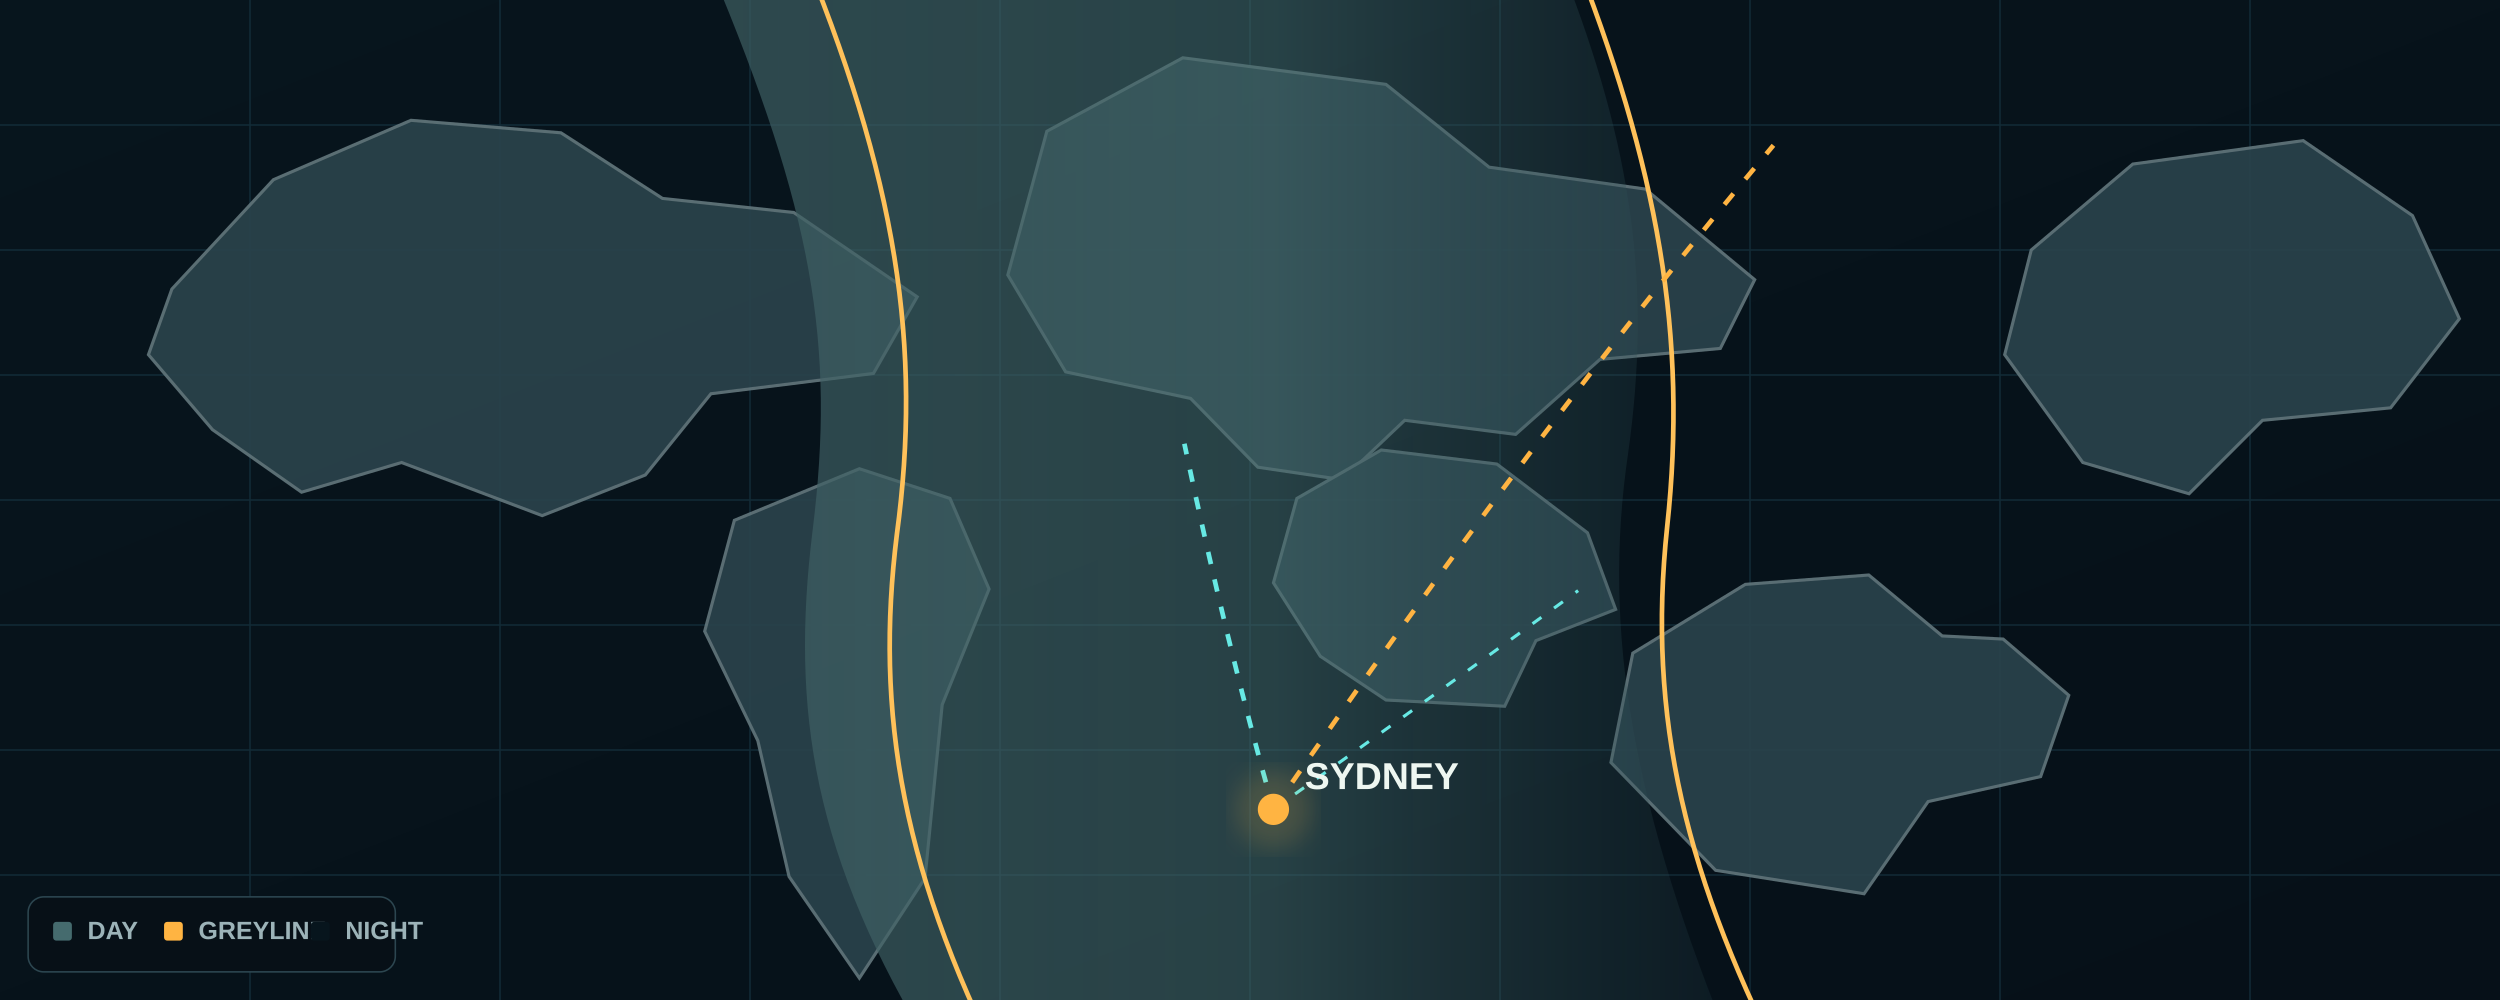
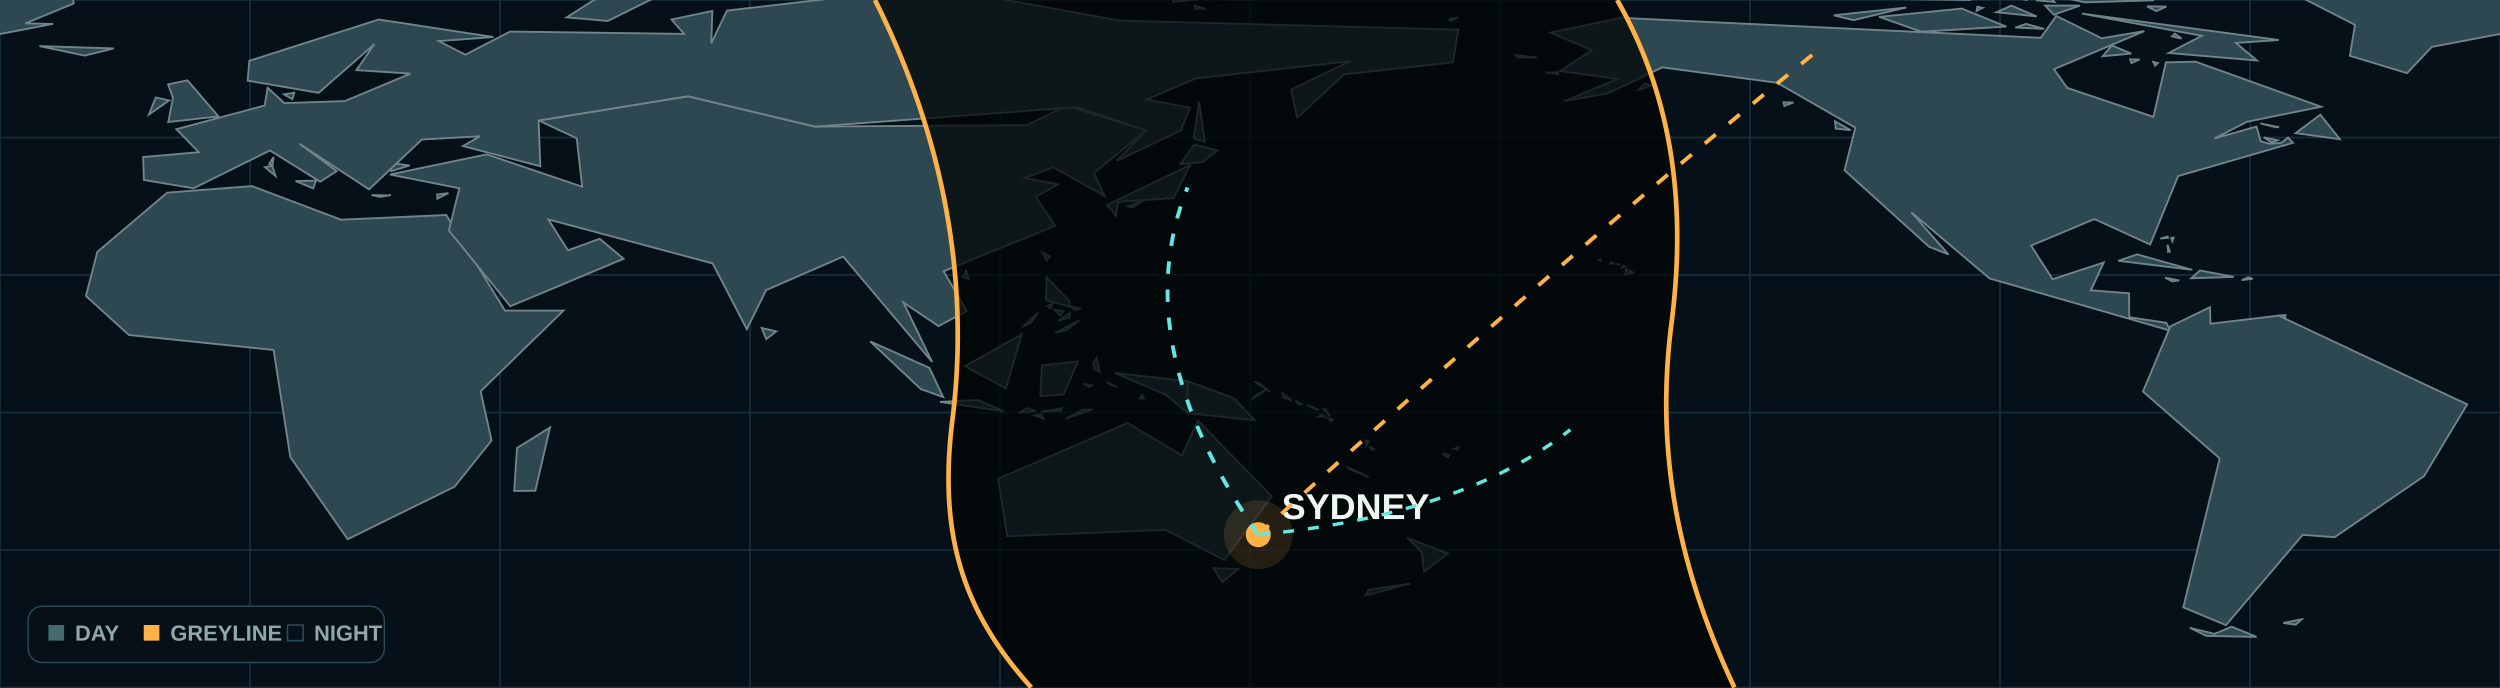
- <svg xmlns="http://www.w3.org/2000/svg" width="1600" height="640" viewBox="0 0 1600 640">
-   <defs>
-     <linearGradient id="ocean" x2="1" y2="1">
-       <stop stop-color="#07151d" />
-       <stop offset="1" stop-color="#061018" />
-     </linearGradient>
-     <linearGradient id="day" x2="1">
-       <stop stop-color="#3d5d61" stop-opacity=".72" />
-       <stop offset=".55" stop-color="#456c6d" stop-opacity=".52" />
-       <stop offset="1" stop-color="#28464e" stop-opacity=".18" />
-     </linearGradient>
-     <filter id="glow">
-       <feGaussianBlur stdDeviation="8" />
-     </filter>
-   </defs>
-   <rect width="1600" height="640" fill="url(#ocean)" />
-   <g stroke="#183744" stroke-width="1" opacity=".65">
-     <path d="M0 80h1600M0 160h1600M0 240h1600M0 320h1600M0 400h1600M0 480h1600M0 560h1600" />
-     <path d="M160 0v640M320 0v640M480 0v640M640 0v640M800 0v640M960 0v640M1120 0v640M1280 0v640M1440 0v640" />
-   </g>
-   <g fill="#29424b" stroke="#61757b" stroke-width="2" opacity=".92">
-     <path d="M110 185l65-70 88-38 96 8 65 42 84 9 79 54-28 49-104 13-42 52-66 26-90-34-64 19-57-40-41-48z" />
-     <path d="M470 333l80-33 58 19 25 58-30 74-11 111-42 64-45-65-20-87-34-70z" />
-     <path d="M670 84l87-47 130 17 66 53 100 14 70 58-22 44-77 7-54 48-71-9-40 38-54-8-43-44-80-17-37-62z" />
-     <path d="M830 319l54-31 74 9 58 44 18 49-51 20-20 42-76-4-42-28-30-47z" />
-     <path d="M1045 418l72-44 79-6 47 39 39 2 42 36-18 52-72 16-41 59-95-15-67-69z" />
-     <path d="M1300 160l65-55 109-15 70 48 30 66-44 57-82 8-47 47-68-20-50-69z" />
-   </g>
-   <path d="M455 -20 C520 135 535 220 520 340 C506 455 520 548 598 675 L1110 675 C1045 518 1025 405 1042 290 C1057 183 1045 95 1000 -20Z" fill="url(#day)" />
-   <path d="M510 -40 C575 115 590 223 574 342 C560 455 576 560 650 700" fill="none" stroke="#ffc15a" stroke-width="3" />
-   <path d="M1005 -35 C1062 108 1080 216 1067 337 C1054 459 1078 562 1147 694" fill="none" stroke="#ffc15a" stroke-width="3" />
-   <path d="M815 518 Q785 412 758 284" fill="none" stroke="#67e9e4" stroke-width="3" stroke-dasharray="8 10" />
-   <path d="M815 518 Q985 272 1135 93" fill="none" stroke="#ffb442" stroke-width="3" stroke-dasharray="9 12" />
-   <path d="M815 518 Q925 440 1010 378" fill="none" stroke="#67e9e4" stroke-width="2" stroke-dasharray="7 10" />
-   <circle cx="815" cy="518" r="25" fill="#ffb442" opacity=".16" filter="url(#glow)" />
-   <circle cx="815" cy="518" r="10" fill="#ffb442" />
-   <text x="835" y="505" fill="#eef7f1" font-family="Arial" font-size="24" font-weight="900">SYDNEY</text>
-   <g transform="translate(18,574)" font-family="Arial" font-size="16" font-weight="700">
-     <rect width="235" height="48" rx="10" fill="#071017" stroke="#2c4650" />
-     <rect x="16" y="16" width="12" height="12" rx="2" fill="#456b6e" />
-     <text x="38" y="27" fill="#9cb3b8">DAY</text>
-     <rect x="87" y="16" width="12" height="12" rx="2" fill="#ffb442" />
-     <text x="109" y="27" fill="#9cb3b8">GREYLINE</text>
-     <rect x="181" y="16" width="12" height="12" rx="2" fill="#07151d" />
-     <text x="203" y="27" fill="#9cb3b8">NIGHT</text>
+ <svg xmlns="http://www.w3.org/2000/svg" viewBox="0 0 1600 440">
+   <rect width="1600" height="440" fill="#061018" />
+   <path d="M0 0V440" stroke="#16333d" stroke-width="1" />
+   <path d="M160 0V440" stroke="#16333d" stroke-width="1" />
+   <path d="M320 0V440" stroke="#16333d" stroke-width="1" />
+   <path d="M480 0V440" stroke="#16333d" stroke-width="1" />
+   <path d="M640 0V440" stroke="#16333d" stroke-width="1" />
+   <path d="M800 0V440" stroke="#16333d" stroke-width="1" />
+   <path d="M960 0V440" stroke="#16333d" stroke-width="1" />
+   <path d="M1120 0V440" stroke="#16333d" stroke-width="1" />
+   <path d="M1280 0V440" stroke="#16333d" stroke-width="1" />
+   <path d="M1440 0V440" stroke="#16333d" stroke-width="1" />
+   <path d="M1600 0V440" stroke="#16333d" stroke-width="1" />
+   <path d="M0 0H1600" stroke="#16333d" stroke-width="1" />
+   <path d="M0 88H1600" stroke="#16333d" stroke-width="1" />
+   <path d="M0 176H1600" stroke="#16333d" stroke-width="1" />
+   <path d="M0 264H1600" stroke="#16333d" stroke-width="1" />
+   <path d="M0 352H1600" stroke="#16333d" stroke-width="1" />
+   <path d="M0 440H1600" stroke="#16333d" stroke-width="1" />
+   <path d="M82.5,214.4 L55.0,189.4 L62.3,161.2 L107.0,123.3 L161.2,119.1 L218.2,140.6 L285.6,137.6 L323.2,198.8 L360.6,198.8 L307.6,250.4 L314.6,281.9 L290.9,311.5 L222.5,345.1 L185.8,292.5 L175.1,224.0 L82.5,214.4 Z M352.0,273.6 L342.6,314.1 L329.1,314.2 L330.9,286.7 L352.0,273.6 Z" fill="#2d4850" stroke="#70858b" stroke-width="1.2" vector-effect="non-scaling-stroke" />
+   <path d="M399.1,165.6 L326.6,196.0 L287.3,147.5 L294.0,120.5 L249.6,111.7 L311.5,98.8 L372.6,119.5 L369.1,88.5 L344.7,77.1 L440.3,61.6 L521.6,81.0 L657.2,80.1 L682.5,67.7 L733.5,83.4 L700.1,110.8 L707.1,125.5 L674.0,107.0 L655.7,114.0 L677.1,118.0 L662.9,126.0 L675.3,144.5 L603.9,173.6 L618.7,199.0 L600.7,208.7 L578.2,193.6 L596.6,231.7 L539.6,164.2 L490.3,185.7 L478.0,210.7 L456.1,168.6 L350.9,140.4 L363.5,160.2 L383.8,152.8 L399.1,165.6 Z M279.9,127.1 L279.8,124.5 L287.0,123.6 L279.9,127.1 Z M262.2,105.9 L250.5,109.5 L249.4,104.3 L262.2,105.9 Z M652.2,264.1 L657.3,261.2 L662.8,263.1 L652.2,264.1 Z M625.6,256.0 L642.5,263.2 L601.6,257.2 L625.6,256.0 Z M603.6,254.1 L589.3,249.0 L556.9,218.5 L594.8,235.4 L603.6,254.1 Z M653.9,213.9 L643.8,248.6 L617.6,234.4 L653.9,213.9 Z M487.5,209.9 L496.8,212.1 L490.4,217.0 L487.5,209.9 Z M664.5,200.0 L660.0,206.4 L654.1,209.4 L664.5,200.0 Z M618.3,173.4 L619.9,178.5 L616.2,177.5 L618.3,173.4 Z M668.0,268.0 L662.1,265.8 L666.2,265.1 L668.0,268.0 Z M682.0,267.9 L693.1,262.2 L699.3,262.1 L682.0,267.9 Z M666.3,263.4 L672.6,262.5 L679.6,261.2 L678.9,262.9 L666.3,263.4 Z M732.1,255.2 L729.4,255.0 L731.1,252.8 L732.1,255.2 Z M760.2,264.4 L746.3,252.7 L713.4,238.7 L760.0,243.9 L760.2,264.4 Z M697.2,247.6 L693.3,245.7 L698.9,246.6 L697.2,247.6 Z M711.1,246.5 L708.3,244.5 L714.8,247.8 L711.1,246.5 Z M690.0,231.3 L680.7,252.5 L665.8,253.5 L666.8,233.9 L690.0,231.3 Z M701.9,228.9 L703.9,238.2 L700.9,236.6 L699.6,232.5 L701.9,228.9 Z M690.7,205.0 L682.7,211.1 L675.2,213.1 L690.7,205.0 Z M684.4,203.4 L677.2,205.2 L684.8,200.4 L684.4,203.4 Z M678.4,202.0 L675.0,198.3 L680.5,199.3 L678.4,202.0 Z M691.1,197.5 L688.3,198.6 L685.6,196.2 L691.1,197.5 Z M670.4,195.8 L673.5,194.6 L672.3,197.4 L670.4,195.8 Z M669.8,177.6 L684.2,192.4 L684.8,196.3 L669.5,192.2 L669.8,177.6 Z M667.1,161.7 L671.9,164.1 L670.0,166.7 L667.1,161.7 Z M731.7,128.4 L724.5,132.9 L721.6,132.0 L731.7,128.4 Z M751.0,126.8 L715.5,129.2 L714.2,138.2 L708.5,131.1 L761.6,105.7 L751.0,126.8 Z M714.6,103.0 L714.6,103.0 L714.6,103.0 L714.6,103.0 Z M755.4,105.1 L764.3,92.6 L779.2,96.2 L769.7,103.7 L755.4,105.1 Z" fill="#2d4850" stroke="#70858b" stroke-width="1.2" vector-effect="non-scaling-stroke" />
+   <path d="M92.1,115.2 L91.6,100.5 L127.2,97.4 L112.9,82.7 L169.4,67.5 L171.3,56.2 L182.0,66.0 L220.7,64.7 L262.7,47.1 L228.1,44.9 L239.6,28.3 L203.9,59.4 L158.5,51.6 L159.6,38.9 L242.4,12.5 L315.8,23.7 L280.8,26.3 L297.8,35.0 L326.5,20.2 L437.8,21.7 L429.8,12.5 L455.9,7.0 L455.2,27.7 L465.2,6.8 L597.1,-8.5 L716.8,13.2 L933.3,19.0 L929.9,39.9 L860.2,47.6 L830.2,75.4 L826.3,57.3 L864.3,39.1 L765.3,50.2 L733.9,63.7 L761.5,68.9 L755.8,83.5 L714.6,103.0 L733.5,83.4 L689.2,68.6 L521.6,81.0 L440.3,61.6 L344.7,77.1 L345.8,106.4 L296.3,93.5 L307.2,87.2 L270.0,89.3 L236.2,121.2 L191.7,92.0 L215.5,109.5 L204.9,116.3 L172.8,96.3 L123.8,120.5 L92.1,115.2 Z M176.3,112.6 L169.6,107.0 L174.3,106.2 L176.3,112.6 Z M172.3,105.0 L175.1,100.5 L174.4,105.7 L172.3,105.0 Z M95.3,73.3 L99.7,62.4 L108.2,64.3 L95.3,73.3 Z M110.7,62.7 L107.6,54.0 L120.0,51.4 L139.8,74.5 L107.7,78.1 L110.7,62.7 Z M188.3,59.4 L187.1,63.5 L181.8,60.4 L188.3,59.4 Z M54.2,35.6 L25.2,29.5 L72.8,31.0 L54.2,35.6 Z M200.4,120.6 L189.2,115.9 L202.3,115.6 L200.4,120.6 Z M225.8,-10.2 L243.2,-9.0 L225.4,-8.4 L225.8,-10.2 Z M229.1,-12.4 L204.1,-5.6 L179.8,-14.6 L229.1,-12.4 Z M210.5,-16.7 L235.2,-17.8 L255.1,-15.9 L235.7,-13.8 L210.5,-16.7 Z M237.8,124.8 L247.8,125.1 L250.2,124.8 L243.2,126.0 L237.8,124.8 Z M767.4,64.9 L771.1,90.7 L764.0,88.6 L767.4,64.9 Z M933.3,11.0 L928.5,13.3 L927.7,12.3 L933.3,11.0 Z M764.8,5.6 L764.7,3.6 L771.6,5.6 L764.8,5.6 Z M427.6,-5.7 L389.0,13.4 L362.7,11.1 L380.6,-0.3 L427.6,-5.7 Z M792.1,-1.1 L803.3,-0.3 L782.8,-0.5 L792.1,-1.1 Z M750.9,1.2 L750.4,-3.6 L778.2,-1.8 L750.9,1.2 Z M583.4,-13.3 L601.7,-11.7 L575.3,-9.2 L583.4,-13.3 Z M577.5,-12.2 L538.6,-16.8 L578.6,-15.0 L577.5,-12.2 Z M355.7,-18.6 L344.8,-15.7 L332.7,-17.6 L355.7,-18.6 Z" fill="#2d4850" stroke="#70858b" stroke-width="1.2" vector-effect="non-scaling-stroke" />
+   <path d="M40.7,-24.3 L-8.4,-22.6 L79.1,-19.8 L44.2,-16.3 L47.2,2.2 L16.2,15.0 L34.0,15.3 L-43.6,30.0 L-59.5,46.8 L-96.1,35.7 L-92.8,15.9 L-127.0,-1.6 L-192.4,-9.6 L-134.6,-22.1 L40.7,-24.3 Z" fill="#2d4850" stroke="#70858b" stroke-width="1.2" vector-effect="non-scaling-stroke" />
+   <path d="M1045.3,174.4 L1040.3,175.8 L1040.6,172.0 L1045.3,174.4 Z M1038.2,171.1 L1038.9,170.0 L1040.0,170.5 L1038.2,171.1 Z M1036.5,169.5 L1034.4,169.0 L1036.6,169.2 L1036.5,169.5 Z M1030.5,168.7 L1031.0,167.5 L1032.7,168.7 L1030.5,168.7 Z M1024.0,165.8 L1024.6,166.9 L1023.1,166.4 L1024.0,165.8 Z M1299.9,157.2 L1313.7,178.7 L1346.4,168.0 L1338.1,185.8 L1362.6,187.7 L1362.7,203.0 L1386.4,206.6 L1389.2,211.7 L1273.3,178.2 L1223.2,135.8 L1247.0,162.8 L1234.7,158.0 L1180.5,109.0 L1187.4,81.7 L1137.4,53.0 L1063.9,43.1 L1029.2,59.7 L1001.0,64.7 L1035.4,50.5 L998.5,45.5 L1018.8,32.1 L992.2,20.9 L1037.4,11.4 L1306.1,24.2 L1316.0,10.2 L1345.1,24.5 L1372.4,19.9 L1314.5,44.3 L1323.1,56.3 L1378.2,74.8 L1386.2,39.9 L1405.2,39.5 L1485.5,68.3 L1438.2,77.9 L1417.3,88.6 L1444.2,81.0 L1446.8,90.4 L1452.6,92.0 L1459.9,91.5 L1464.4,88.0 L1467.5,91.4 L1394.0,112.7 L1376.1,156.5 L1340.4,140.2 L1299.9,157.2 Z M1174.9,82.3 L1174.4,77.6 L1184.4,83.3 L1174.9,82.3 Z M1147.8,65.6 L1142.0,67.8 L1141.4,65.5 L1147.8,65.6 Z M1048.9,57.4 L1052.3,53.5 L1057.2,54.7 L1048.9,57.4 Z M989.1,46.5 L997.0,46.2 L997.4,47.4 L989.1,46.5 Z M983.6,36.8 L970.9,36.7 L970.1,35.3 L983.6,36.8 Z M1284.0,17.0 L1229.7,20.3 L1202.7,10.8 L1255.5,5.5 L1284.0,17.0 Z M1220.0,4.8 L1186.3,12.9 L1173.6,9.8 L1220.0,4.8 Z M1265.0,7.0 L1265.5,4.3 L1268.9,5.0 L1265.0,7.0 Z M1260.8,-0.0 L1210.2,-0.7 L1263.5,-1.5 L1260.8,-0.0 Z M1204.0,-7.9 L1200.4,-3.3 L1187.3,-3.5 L1204.0,-7.9 Z M1232.3,-9.6 L1245.1,-9.4 L1228.7,-8.6 L1232.3,-9.6 Z M1283.1,-9.5 L1264.5,-13.5 L1290.4,-9.1 L1283.1,-9.5 Z M1237.8,-12.1 L1245.9,-11.3 L1233.1,-10.7 L1237.8,-12.1 Z M1364.1,40.4 L1363.3,38.0 L1369.4,38.0 L1364.1,40.4 Z M1351.6,29.1 L1364.0,34.3 L1345.7,36.0 L1351.6,29.1 Z M1289.8,17.6 L1296.8,15.3 L1308.2,18.5 L1289.8,17.6 Z M1287.3,3.6 L1303.5,10.5 L1277.8,7.8 L1287.3,3.6 Z M1314.4,9.4 L1308.9,3.6 L1331.1,3.6 L1314.4,9.4 Z M1311.8,-2.0 L1314.9,1.3 L1303.0,0.2 L1311.8,-2.0 Z M1334.4,1.5 L1301.7,-5.5 L1378.5,0.2 L1334.4,1.5 Z M1297.1,0.0 L1277.5,-4.2 L1299.0,-3.9 L1297.1,0.0 Z M1313.7,-8.9 L1305.9,-8.0 L1304.7,-8.9 L1313.7,-8.9 Z M1300.8,-9.0 L1303.3,-11.8 L1308.6,-10.7 L1300.8,-9.0 Z M1312.3,-19.5 L1351.9,-13.6 L1303.5,-16.2 L1312.3,-19.5 Z M1462.5,203.9 L1459.2,201.9 L1462.7,201.6 L1462.5,203.9 Z M1390.2,180.1 L1385.7,177.7 L1394.7,179.5 L1390.2,180.1 Z M1434.7,179.3 L1438.7,177.5 L1441.8,178.4 L1434.7,179.3 Z M1408.0,173.1 L1429.7,177.2 L1402.4,178.1 L1408.0,173.1 Z M1367.7,162.8 L1403.1,172.7 L1355.7,166.9 L1367.7,162.8 Z M1387.6,161.2 L1387.2,156.6 L1388.7,161.0 L1387.6,161.2 Z M1389.6,152.3 L1391.1,152.1 L1390.3,154.4 L1389.6,152.3 Z M1382.6,152.7 L1387.3,151.4 L1387.5,152.2 L1382.6,152.7 Z M1453.9,91.2 L1448.8,87.9 L1457.7,89.8 L1453.9,91.2 Z M1485.0,73.4 L1497.5,89.1 L1469.2,85.2 L1485.0,73.4 Z M1456.5,81.4 L1446.6,79.0 L1458.6,81.4 L1456.5,81.4 Z M1379.3,42.0 L1378.1,39.6 L1381.0,40.4 L1379.3,42.0 Z M1391.9,21.5 L1396.2,24.7 L1390.1,23.3 L1391.9,21.5 Z M1332.4,8.7 L1458.4,25.6 L1431.0,27.5 L1444.4,38.7 L1388.0,33.9 L1409.2,22.9 L1332.4,8.7 Z M1640.7,-24.3 L1591.6,-22.6 L1679.1,-19.8 L1644.2,-16.3 L1647.2,2.2 L1616.2,15.0 L1634.0,15.3 L1556.4,30.0 L1540.5,46.8 L1503.9,35.7 L1507.2,15.9 L1473.0,-1.6 L1407.6,-9.6 L1465.4,-22.1 L1640.7,-24.3 Z M1386.4,4.2 L1380.1,7.1 L1374.1,4.1 L1386.4,4.2 Z M1326.3,-21.7 L1409.6,-25.9 L1458.4,-24.0 L1335.6,-4.6 L1369.6,-17.2 L1326.3,-21.7 Z" fill="#2d4850" stroke="#70858b" stroke-width="1.2" vector-effect="non-scaling-stroke" />
+   <path d="M792.4,364.2 L782.4,372.6 L776.6,363.6 L792.4,364.2 Z M745.8,339.1 L644.6,343.2 L638.8,306.4 L721.6,270.7 L756.5,291.4 L766.7,269.2 L813.9,317.7 L783.6,358.4 L745.8,339.1 Z M843.8,266.5 L846.1,265.3 L848.2,266.7 L843.8,266.5 Z M840.6,261.2 L836.5,259.0 L844.1,262.5 L840.6,261.2 Z M830.7,258.3 L829.1,256.5 L833.5,258.8 L830.7,258.3 Z M760.0,243.9 L789.5,254.8 L803.1,269.0 L760.2,264.4 L760.0,243.9 Z M826.8,256.3 L821.0,254.3 L820.7,251.6 L826.8,256.3 Z M801.1,255.6 L803.6,252.9 L810.4,249.3 L801.1,255.6 Z M812.6,250.7 L806.2,245.3 L802.9,244.3 L812.6,250.7 Z M875.8,377.5 L902.6,373.5 L874.1,381.0 L875.8,377.5 Z M911.4,365.9 L909.8,353.2 L900.6,344.2 L926.7,354.2 L911.4,365.9 Z M876.1,305.4 L863.0,300.0 L862.4,298.9 L876.1,305.4 Z M926.9,292.8 L923.0,290.3 L927.6,291.1 L926.9,292.8 Z M933.3,287.7 L930.7,287.2 L933.3,286.2 L933.3,287.7 Z M876.5,285.7 L879.3,287.5 L877.8,287.9 L876.5,285.7 Z M876.0,282.6 L874.6,285.0 L873.9,281.7 L876.0,282.6 Z M853.0,268.5 L852.0,269.7 L850.3,267.8 L853.0,268.5 Z M848.5,261.9 L851.2,266.5 L847.0,261.9 L848.5,261.9 Z" fill="#2d4850" stroke="#70858b" stroke-width="1.2" vector-effect="non-scaling-stroke" />
+   <path d="M1444.2,407.6 L1412.2,407.0 L1401.5,401.8 L1417.3,405.7 L1428.3,401.1 L1444.2,407.6 Z M1424.6,400.1 L1397.3,388.7 L1420.6,293.4 L1371.5,250.6 L1389.0,208.9 L1414.4,196.6 L1414.7,207.2 L1458.3,202.0 L1579.0,258.8 L1551.4,304.7 L1494.2,343.8 L1473.7,342.3 L1424.6,400.1 Z M1473.1,396.3 L1469.3,399.8 L1461.3,398.7 L1473.1,396.3 Z" fill="#2d4850" stroke="#70858b" stroke-width="1.2" vector-effect="non-scaling-stroke" />
+   <path d="M560 0 C605 90 620 180 610 265 C600 340 615 390 660 440 L1110 440 C1070 355 1060 280 1070 205 C1080 125 1068 58 1035 0Z" fill="#010507" opacity=".74" />
+   <path d="M560 0 C605 90 620 180 610 265 C600 340 615 390 660 440" fill="none" stroke="#ffb347" stroke-width="3" />
+   <path d="M1035 0 C1068 58 1080 125 1070 205 C1060 280 1070 355 1110 440" fill="none" stroke="#ffb347" stroke-width="3" />
+   <circle cx="805.3" cy="342.2" r="8" fill="#ffb347" />
+   <circle cx="805.3" cy="342.2" r="22" fill="#ffb347" opacity=".13" />
+   <text x="820.3" y="332.2" fill="#eef7f2" font-family="Arial" font-size="23" font-weight="900">SYDNEY</text>
+   <path d="M805.3 342.2 Q720 220 760 120" fill="none" stroke="#61e8e1" stroke-width="2.5" stroke-dasharray="8 10" />
+   <path d="M805.3 342.2 Q1000 165 1160 35" fill="none" stroke="#ffb347" stroke-width="2.5" stroke-dasharray="9 11" />
+   <path d="M805.3 342.2 Q935 330 1005 275" fill="none" stroke="#61e8e1" stroke-width="2.2" stroke-dasharray="7 9" />
+   <g font-family="Arial" font-size="14" font-weight="700">
+     <rect x="18" y="388" width="228" height="36" rx="9" fill="#071017" stroke="#274754" />
+     <rect x="31" y="400" width="10" height="10" fill="#456b6e" />
+     <text x="48" y="410" fill="#8fa8ae">DAY</text>
+     <rect x="92" y="400" width="10" height="10" fill="#ffb347" />
+     <text x="109" y="410" fill="#8fa8ae">GREYLINE</text>
+     <rect x="184" y="400" width="10" height="10" fill="#061018" stroke="#2b4a55" />
+     <text x="201" y="410" fill="#8fa8ae">NIGHT</text>
  </g>
</svg>
